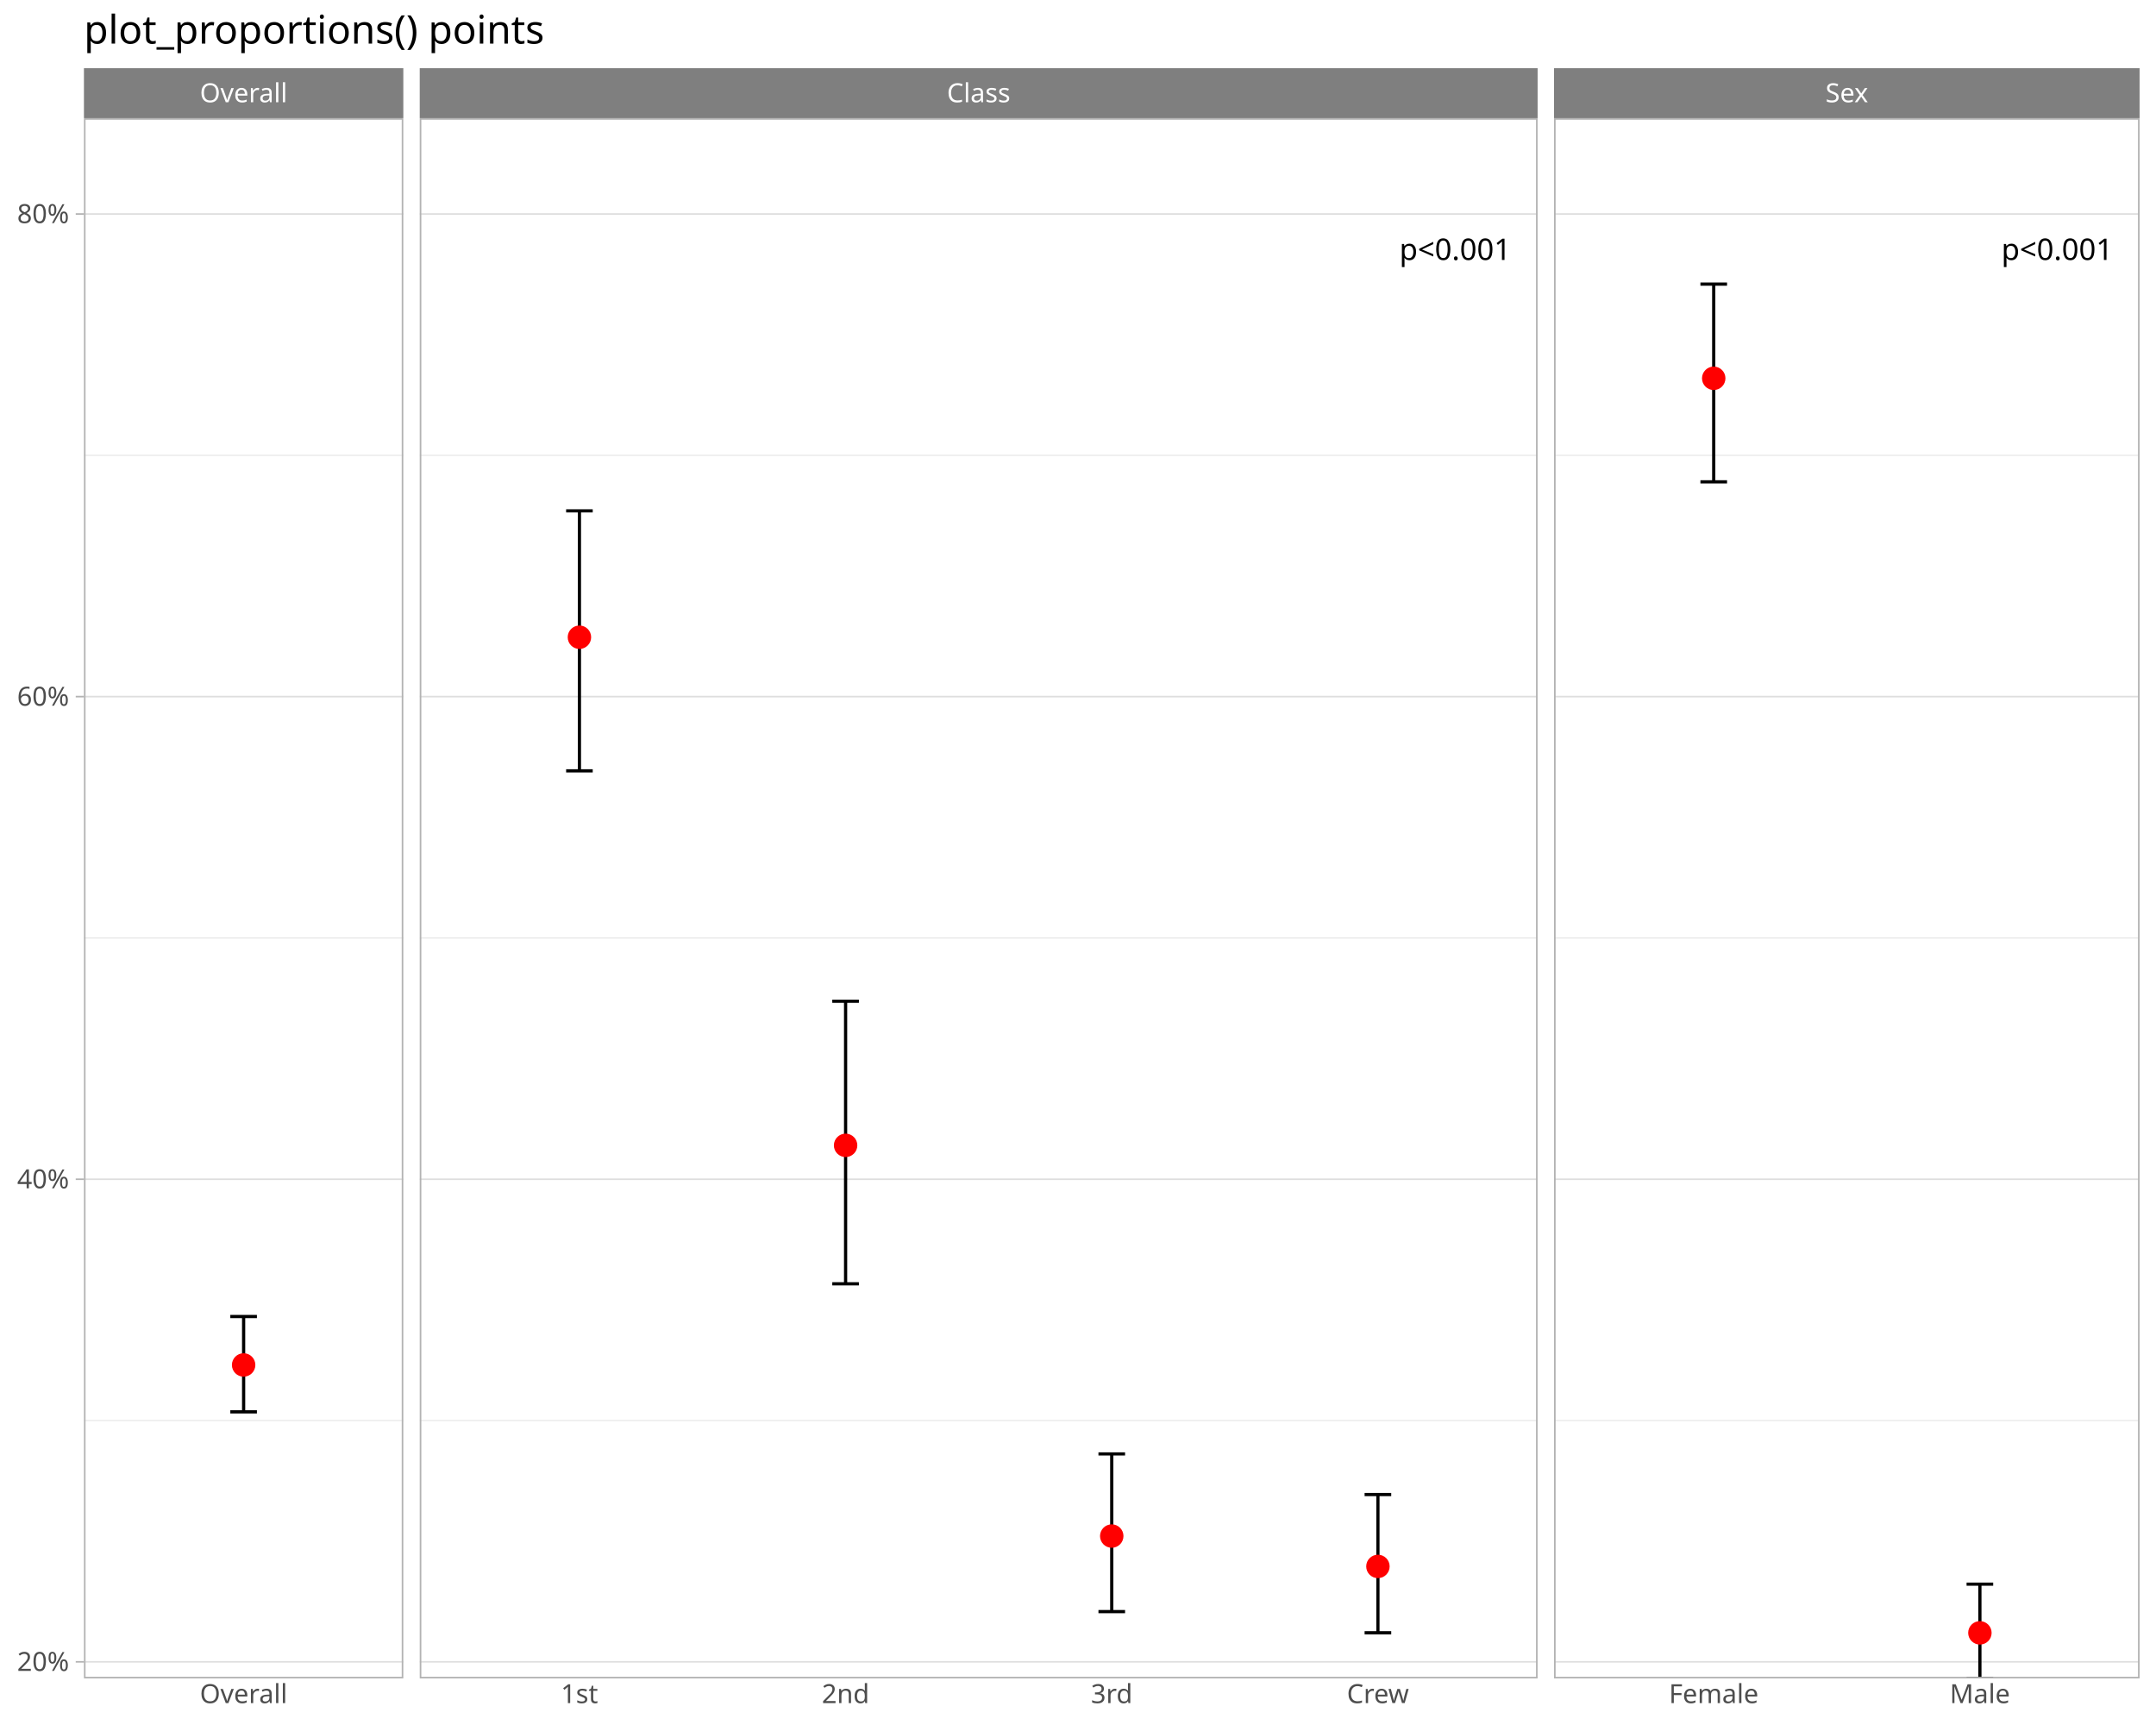
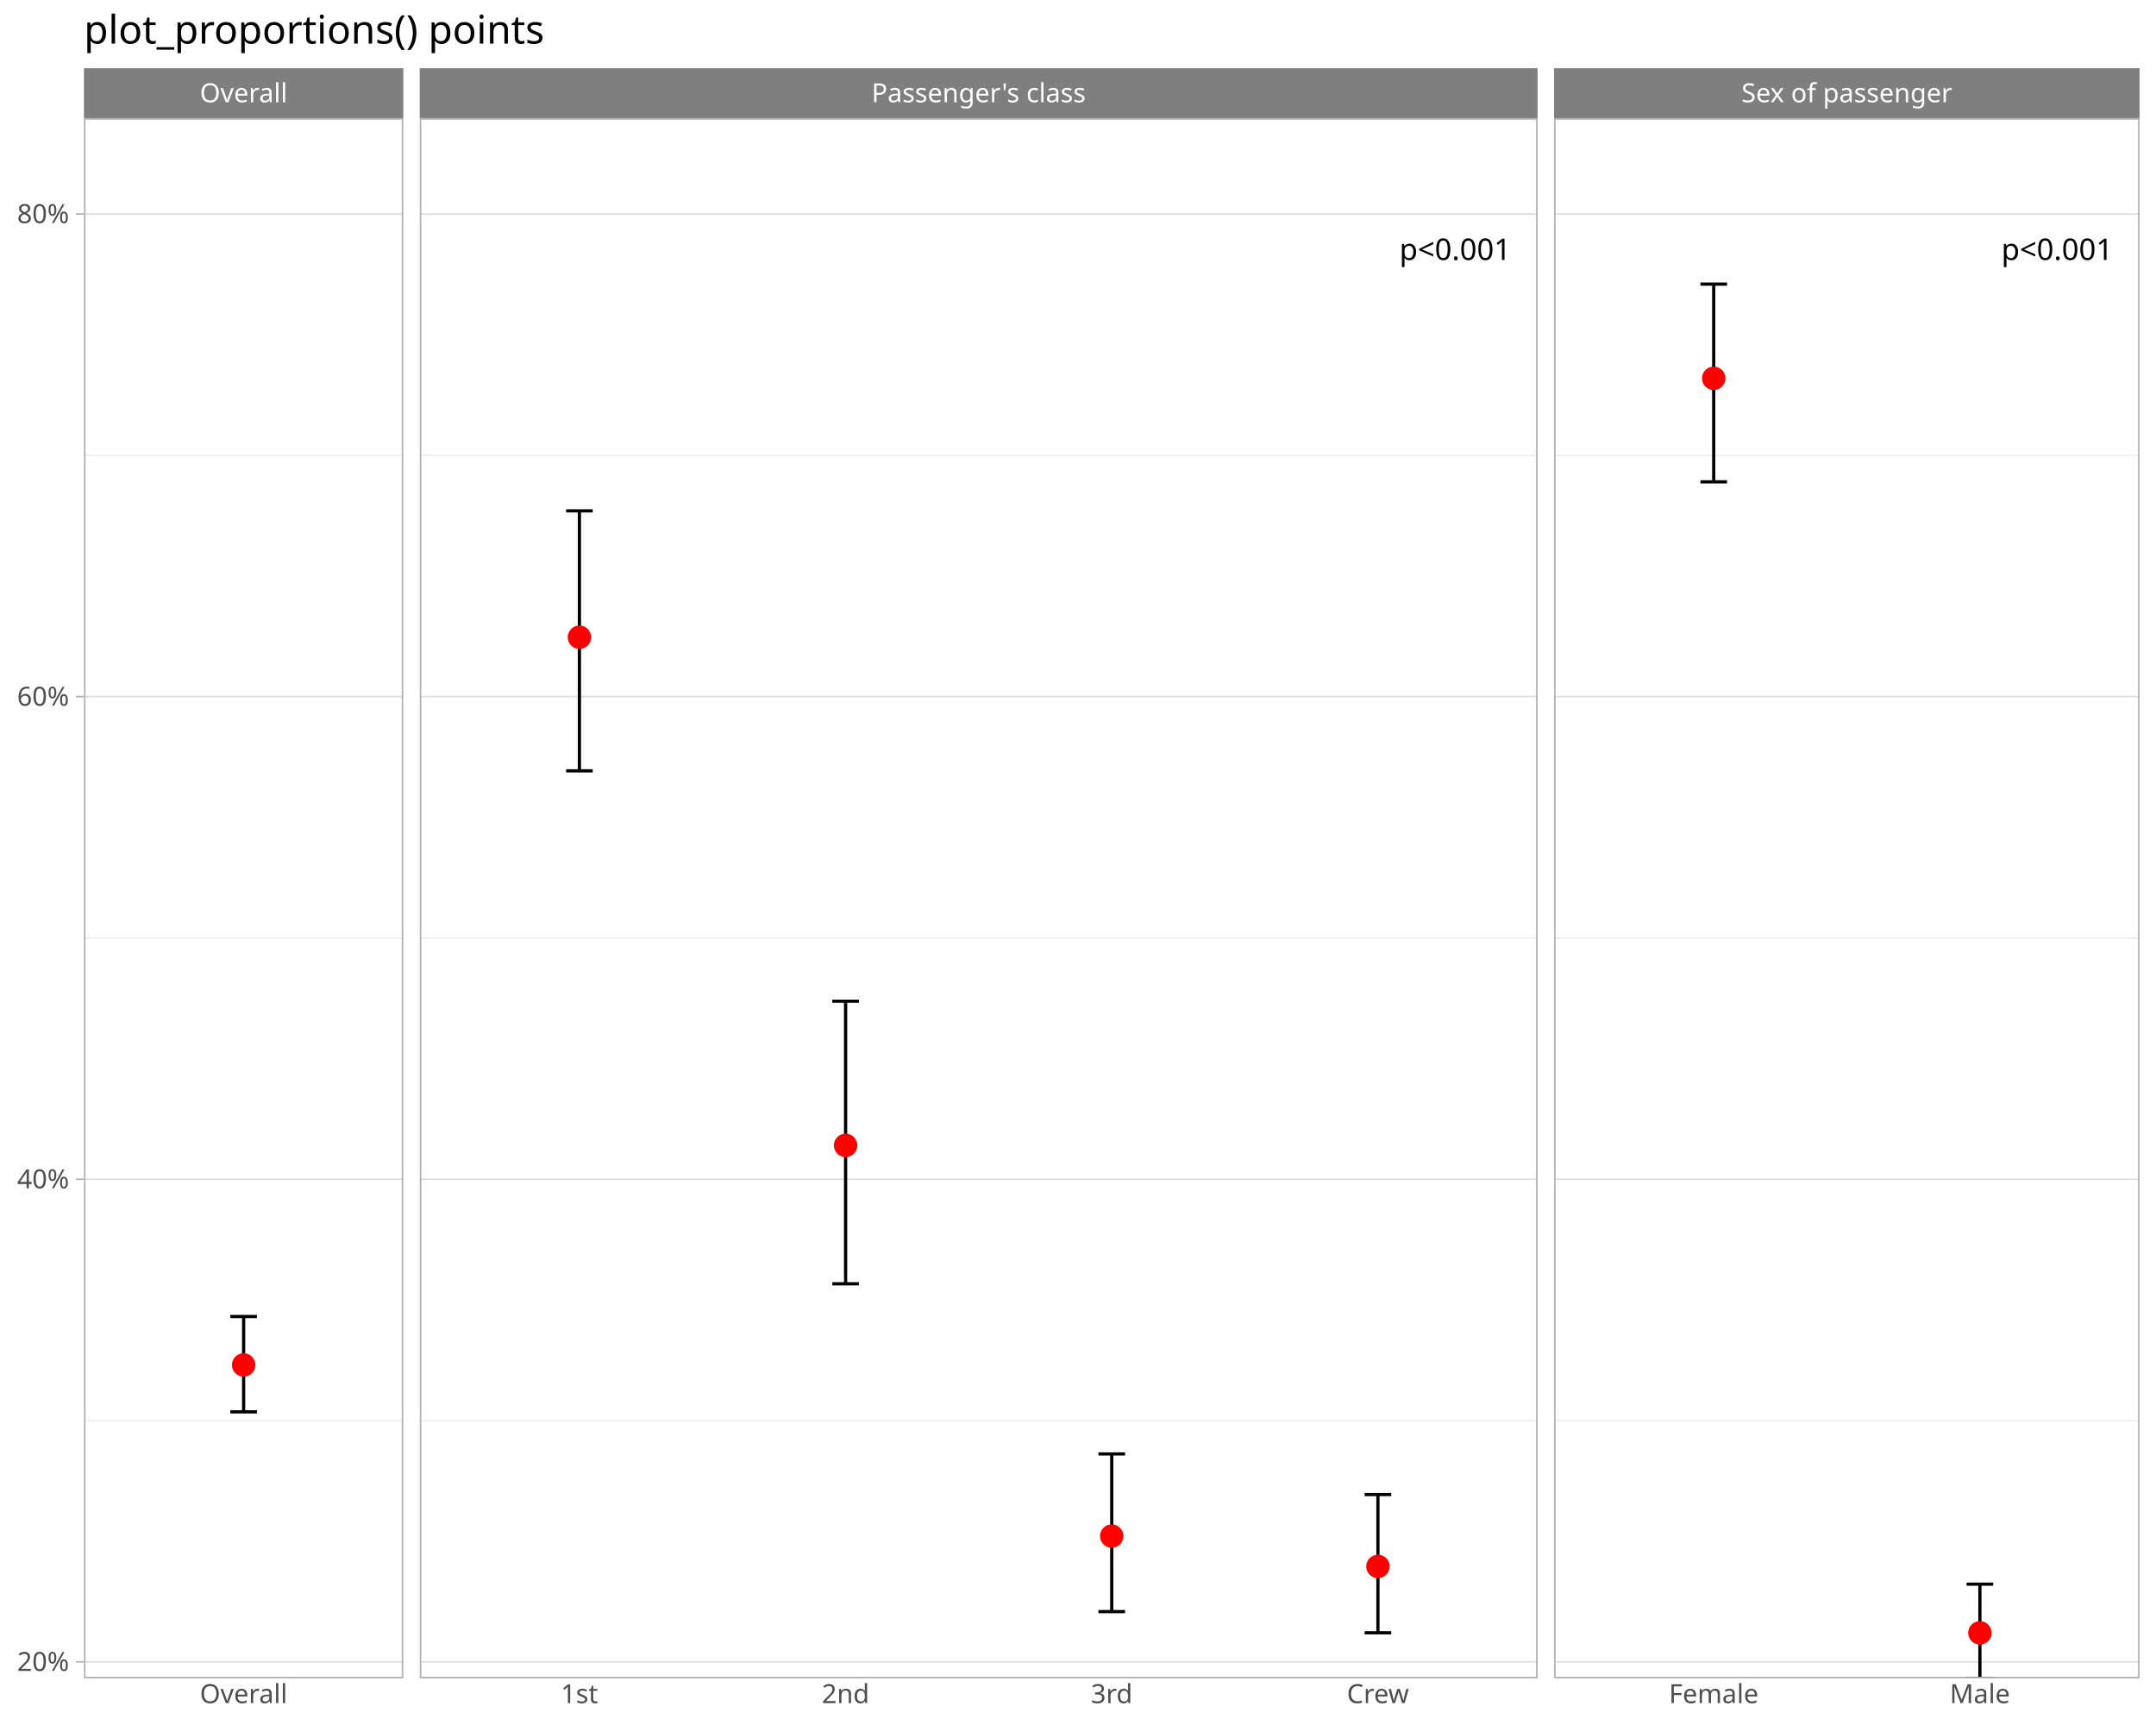
<svg xmlns="http://www.w3.org/2000/svg" class="svglite" data-engine-version="2.0" width="720.00pt" height="576.00pt" viewBox="0 0 720.00 576.00">
  <defs>
    <style type="text/css">
    .svglite line, .svglite polyline, .svglite polygon, .svglite path, .svglite rect, .svglite circle {
      fill: none;
      stroke: #000000;
      stroke-linecap: round;
      stroke-linejoin: round;
      stroke-miterlimit: 10.00;
    }
  </style>
  </defs>
  <rect width="100%" height="100%" style="stroke: none; fill: #FFFFFF;" />
  <defs>
    <clipPath id="cpMC4wMHw3MjAuMDB8MC4wMHw1NzYuMDA=">
      <rect x="0.00" y="0.00" width="720.00" height="576.00" />
    </clipPath>
  </defs>
  <g clip-path="url(#cpMC4wMHw3MjAuMDB8MC4wMHw1NzYuMDA=)">
    <rect x="0" y="0.00" width="720.00" height="576.00" style="stroke-width: 1.07; stroke: #FFFFFF; fill: #FFFFFF;" />
  </g>
  <defs>
    <clipPath id="cpMjguMDN8MTM0LjY5fDM5LjQzfDU2MC40NQ==">
      <rect x="28.03" y="39.43" width="106.66" height="521.01" />
    </clipPath>
  </defs>
  <g clip-path="url(#cpMjguMDN8MTM0LjY5fDM5LjQzfDU2MC40NQ==)">
    <rect x="28.03" y="39.43" width="106.66" height="521.01" style="stroke-width: 1.07; stroke: none; fill: #FFFFFF;" />
    <polyline points="28.03,474.34 134.69,474.34 " style="stroke-width: 0.27; stroke: #DEDEDE; stroke-linecap: butt;" />
    <polyline points="28.03,313.19 134.69,313.19 " style="stroke-width: 0.27; stroke: #DEDEDE; stroke-linecap: butt;" />
    <polyline points="28.03,152.04 134.69,152.04 " style="stroke-width: 0.27; stroke: #DEDEDE; stroke-linecap: butt;" />
    <polyline points="28.03,554.91 134.69,554.91 " style="stroke-width: 0.53; stroke: #DEDEDE; stroke-linecap: butt;" />
    <polyline points="28.03,393.76 134.69,393.76 " style="stroke-width: 0.53; stroke: #DEDEDE; stroke-linecap: butt;" />
    <polyline points="28.03,232.61 134.69,232.61 " style="stroke-width: 0.53; stroke: #DEDEDE; stroke-linecap: butt;" />
    <polyline points="28.03,71.46 134.69,71.46 " style="stroke-width: 0.53; stroke: #DEDEDE; stroke-linecap: butt;" />
    <polyline points="76.91,439.61 85.80,439.61 " style="stroke-width: 1.07; stroke-linecap: butt;" />
    <polyline points="81.36,439.61 81.36,471.44 " style="stroke-width: 1.07; stroke-linecap: butt;" />
    <polyline points="76.91,471.44 85.80,471.44 " style="stroke-width: 1.07; stroke-linecap: butt;" />
    <circle cx="81.36" cy="455.78" r="3.56" style="stroke-width: 0.71; stroke: #FF0000; fill: #FF0000;" />
    <rect x="28.03" y="39.43" width="106.66" height="521.01" style="stroke-width: 1.07; stroke: #B3B3B3;" />
  </g>
  <g clip-path="url(#cpMC4wMHw3MjAuMDB8MC4wMHw1NzYuMDA=)">
</g>
  <defs>
    <clipPath id="cpMTQwLjE3fDUxMy40OXwzOS40M3w1NjAuNDU=">
      <rect x="140.17" y="39.43" width="373.32" height="521.01" />
    </clipPath>
  </defs>
  <g clip-path="url(#cpMTQwLjE3fDUxMy40OXwzOS40M3w1NjAuNDU=)">
    <rect x="140.17" y="39.43" width="373.32" height="521.01" style="stroke-width: 1.07; stroke: none; fill: #FFFFFF;" />
    <polyline points="140.17,474.34 513.49,474.34 " style="stroke-width: 0.27; stroke: #DEDEDE; stroke-linecap: butt;" />
    <polyline points="140.17,313.19 513.49,313.19 " style="stroke-width: 0.27; stroke: #DEDEDE; stroke-linecap: butt;" />
    <polyline points="140.17,152.04 513.49,152.04 " style="stroke-width: 0.27; stroke: #DEDEDE; stroke-linecap: butt;" />
    <polyline points="140.17,554.91 513.49,554.91 " style="stroke-width: 0.53; stroke: #DEDEDE; stroke-linecap: butt;" />
    <polyline points="140.17,393.76 513.49,393.76 " style="stroke-width: 0.53; stroke: #DEDEDE; stroke-linecap: butt;" />
    <polyline points="140.17,232.61 513.49,232.61 " style="stroke-width: 0.53; stroke: #DEDEDE; stroke-linecap: butt;" />
    <polyline points="140.17,71.46 513.49,71.46 " style="stroke-width: 0.53; stroke: #DEDEDE; stroke-linecap: butt;" />
    <polyline points="189.06,170.58 197.94,170.58 " style="stroke-width: 1.07; stroke-linecap: butt;" />
    <polyline points="193.50,170.58 193.50,257.40 " style="stroke-width: 1.07; stroke-linecap: butt;" />
    <polyline points="189.06,257.40 197.94,257.40 " style="stroke-width: 1.07; stroke-linecap: butt;" />
    <polyline points="277.94,334.33 286.83,334.33 " style="stroke-width: 1.07; stroke-linecap: butt;" />
    <polyline points="282.39,334.33 282.39,428.68 " style="stroke-width: 1.07; stroke-linecap: butt;" />
    <polyline points="277.94,428.68 286.83,428.68 " style="stroke-width: 1.07; stroke-linecap: butt;" />
    <polyline points="366.83,485.48 375.72,485.48 " style="stroke-width: 1.07; stroke-linecap: butt;" />
    <polyline points="371.27,485.48 371.27,538.14 " style="stroke-width: 1.07; stroke-linecap: butt;" />
    <polyline points="366.83,538.14 375.72,538.14 " style="stroke-width: 1.07; stroke-linecap: butt;" />
    <polyline points="455.71,499.04 464.60,499.04 " style="stroke-width: 1.07; stroke-linecap: butt;" />
    <polyline points="460.16,499.04 460.16,545.20 " style="stroke-width: 1.07; stroke-linecap: butt;" />
    <polyline points="455.71,545.20 464.60,545.20 " style="stroke-width: 1.07; stroke-linecap: butt;" />
    <circle cx="193.50" cy="212.78" r="3.56" style="stroke-width: 0.71; stroke: #FF0000; fill: #FF0000;" />
    <circle cx="282.39" cy="382.45" r="3.56" style="stroke-width: 0.71; stroke: #FF0000; fill: #FF0000;" />
    <circle cx="371.27" cy="512.91" r="3.56" style="stroke-width: 0.71; stroke: #FF0000; fill: #FF0000;" />
    <circle cx="460.16" cy="523.05" r="3.56" style="stroke-width: 0.71; stroke: #FF0000; fill: #FF0000;" />
    <text x="504.60" y="86.80" text-anchor="end" style="font-size: 9.96px; font-family: sans;" textLength="36.28px" lengthAdjust="spacingAndGlyphs">p&lt;0.001</text>
    <rect x="140.17" y="39.43" width="373.32" height="521.01" style="stroke-width: 1.07; stroke: #B3B3B3;" />
  </g>
  <g clip-path="url(#cpMC4wMHw3MjAuMDB8MC4wMHw1NzYuMDA=)">
</g>
  <defs>
    <clipPath id="cpNTE4Ljk3fDcxNC41MnwzOS40M3w1NjAuNDU=">
      <rect x="518.97" y="39.43" width="195.55" height="521.01" />
    </clipPath>
  </defs>
  <g clip-path="url(#cpNTE4Ljk3fDcxNC41MnwzOS40M3w1NjAuNDU=)">
    <rect x="518.97" y="39.43" width="195.55" height="521.01" style="stroke-width: 1.07; stroke: none; fill: #FFFFFF;" />
    <polyline points="518.97,474.34 714.52,474.34 " style="stroke-width: 0.27; stroke: #DEDEDE; stroke-linecap: butt;" />
    <polyline points="518.97,313.19 714.52,313.19 " style="stroke-width: 0.27; stroke: #DEDEDE; stroke-linecap: butt;" />
    <polyline points="518.97,152.04 714.52,152.04 " style="stroke-width: 0.27; stroke: #DEDEDE; stroke-linecap: butt;" />
    <polyline points="518.97,554.91 714.52,554.91 " style="stroke-width: 0.53; stroke: #DEDEDE; stroke-linecap: butt;" />
    <polyline points="518.97,393.76 714.52,393.76 " style="stroke-width: 0.53; stroke: #DEDEDE; stroke-linecap: butt;" />
    <polyline points="518.97,232.61 714.52,232.61 " style="stroke-width: 0.53; stroke: #DEDEDE; stroke-linecap: butt;" />
    <polyline points="518.97,71.46 714.52,71.46 " style="stroke-width: 0.53; stroke: #DEDEDE; stroke-linecap: butt;" />
    <polyline points="567.86,94.86 576.75,94.86 " style="stroke-width: 1.07; stroke-linecap: butt;" />
    <polyline points="572.30,94.86 572.30,160.90 " style="stroke-width: 1.07; stroke-linecap: butt;" />
    <polyline points="567.86,160.90 576.75,160.90 " style="stroke-width: 1.07; stroke-linecap: butt;" />
    <polyline points="656.74,528.97 665.63,528.97 " style="stroke-width: 1.07; stroke-linecap: butt;" />
    <polyline points="661.19,528.97 661.19,560.45 " style="stroke-width: 1.07; stroke-linecap: butt;" />
    <polyline points="656.74,560.45 665.63,560.45 " style="stroke-width: 1.07; stroke-linecap: butt;" />
    <circle cx="572.30" cy="126.32" r="3.56" style="stroke-width: 0.71; stroke: #FF0000; fill: #FF0000;" />
    <circle cx="661.19" cy="545.23" r="3.56" style="stroke-width: 0.71; stroke: #FF0000; fill: #FF0000;" />
    <text x="705.63" y="86.80" text-anchor="end" style="font-size: 9.96px; font-family: sans;" textLength="36.28px" lengthAdjust="spacingAndGlyphs">p&lt;0.001</text>
    <rect x="518.97" y="39.43" width="195.55" height="521.01" style="stroke-width: 1.07; stroke: #B3B3B3;" />
  </g>
  <g clip-path="url(#cpMC4wMHw3MjAuMDB8MC4wMHw1NzYuMDA=)">
</g>
  <defs>
    <clipPath id="cpMjguMDN8MTM0LjY5fDIyLjc4fDM5LjQz">
      <rect x="28.03" y="22.78" width="106.66" height="16.65" />
    </clipPath>
  </defs>
  <g clip-path="url(#cpMjguMDN8MTM0LjY5fDIyLjc4fDM5LjQz)">
    <rect x="28.03" y="22.78" width="106.66" height="16.65" style="stroke-width: 1.07; stroke: none; fill: #7F7F7F;" />
    <text x="81.36" y="34.14" text-anchor="middle" style="font-size: 8.80px; fill: #FFFFFF; font-family: sans;" textLength="27.88px" lengthAdjust="spacingAndGlyphs">Overall</text>
  </g>
  <g clip-path="url(#cpMC4wMHw3MjAuMDB8MC4wMHw1NzYuMDA=)">
</g>
  <defs>
    <clipPath id="cpMTQwLjE3fDUxMy40OXwyMi43OHwzOS40Mw==">
      <rect x="140.17" y="22.78" width="373.32" height="16.65" />
    </clipPath>
  </defs>
  <g clip-path="url(#cpMTQwLjE3fDUxMy40OXwyMi43OHwzOS40Mw==)">
    <rect x="140.17" y="22.78" width="373.32" height="16.65" style="stroke-width: 1.07; stroke: none; fill: #7F7F7F;" />
-     <text x="326.83" y="34.14" text-anchor="middle" style="font-size: 8.80px; fill: #FFFFFF; font-family: sans;" textLength="22.01px" lengthAdjust="spacingAndGlyphs">Class</text>
+     <text x="326.83" y="34.14" text-anchor="middle" style="font-size: 8.80px; fill: #FFFFFF; font-family: sans;" textLength="70.67px" lengthAdjust="spacingAndGlyphs">Passenger's class</text>
  </g>
  <g clip-path="url(#cpMC4wMHw3MjAuMDB8MC4wMHw1NzYuMDA=)">
</g>
  <defs>
    <clipPath id="cpNTE4Ljk3fDcxNC41MnwyMi43OHwzOS40Mw==">
      <rect x="518.97" y="22.78" width="195.55" height="16.65" />
    </clipPath>
  </defs>
  <g clip-path="url(#cpNTE4Ljk3fDcxNC41MnwyMi43OHwzOS40Mw==)">
    <rect x="518.97" y="22.78" width="195.55" height="16.65" style="stroke-width: 1.07; stroke: none; fill: #7F7F7F;" />
-     <text x="616.75" y="34.14" text-anchor="middle" style="font-size: 8.80px; fill: #FFFFFF; font-family: sans;" textLength="15.17px" lengthAdjust="spacingAndGlyphs">Sex</text>
+     <text x="616.75" y="34.14" text-anchor="middle" style="font-size: 8.80px; fill: #FFFFFF; font-family: sans;" textLength="68.50px" lengthAdjust="spacingAndGlyphs">Sex of passenger</text>
  </g>
  <g clip-path="url(#cpMC4wMHw3MjAuMDB8MC4wMHw1NzYuMDA=)">
    <text x="81.36" y="568.69" text-anchor="middle" style="font-size: 8.80px; fill: #4D4D4D; font-family: sans;" textLength="27.88px" lengthAdjust="spacingAndGlyphs">Overall</text>
    <text x="193.50" y="568.69" text-anchor="middle" style="font-size: 8.80px; fill: #4D4D4D; font-family: sans;" textLength="11.74px" lengthAdjust="spacingAndGlyphs">1st</text>
    <text x="282.39" y="568.69" text-anchor="middle" style="font-size: 8.80px; fill: #4D4D4D; font-family: sans;" textLength="14.68px" lengthAdjust="spacingAndGlyphs">2nd</text>
    <text x="371.27" y="568.69" text-anchor="middle" style="font-size: 8.80px; fill: #4D4D4D; font-family: sans;" textLength="12.72px" lengthAdjust="spacingAndGlyphs">3rd</text>
    <text x="460.16" y="568.69" text-anchor="middle" style="font-size: 8.80px; fill: #4D4D4D; font-family: sans;" textLength="20.54px" lengthAdjust="spacingAndGlyphs">Crew</text>
    <text x="572.30" y="568.69" text-anchor="middle" style="font-size: 8.80px; fill: #4D4D4D; font-family: sans;" textLength="29.35px" lengthAdjust="spacingAndGlyphs">Female</text>
    <text x="661.19" y="568.69" text-anchor="middle" style="font-size: 8.80px; fill: #4D4D4D; font-family: sans;" textLength="19.08px" lengthAdjust="spacingAndGlyphs">Male</text>
    <text x="23.09" y="557.94" text-anchor="end" style="font-size: 8.80px; fill: #4D4D4D; font-family: sans;" textLength="17.61px" lengthAdjust="spacingAndGlyphs">20%</text>
    <text x="23.09" y="396.79" text-anchor="end" style="font-size: 8.80px; fill: #4D4D4D; font-family: sans;" textLength="17.61px" lengthAdjust="spacingAndGlyphs">40%</text>
    <text x="23.09" y="235.64" text-anchor="end" style="font-size: 8.80px; fill: #4D4D4D; font-family: sans;" textLength="17.61px" lengthAdjust="spacingAndGlyphs">60%</text>
    <text x="23.09" y="74.49" text-anchor="end" style="font-size: 8.80px; fill: #4D4D4D; font-family: sans;" textLength="17.61px" lengthAdjust="spacingAndGlyphs">80%</text>
    <polyline points="25.29,554.91 28.03,554.91 " style="stroke-width: 0.53; stroke: #B3B3B3; stroke-linecap: butt;" />
    <polyline points="25.29,393.76 28.03,393.76 " style="stroke-width: 0.53; stroke: #B3B3B3; stroke-linecap: butt;" />
    <polyline points="25.29,232.61 28.03,232.61 " style="stroke-width: 0.53; stroke: #B3B3B3; stroke-linecap: butt;" />
    <polyline points="25.29,71.46 28.03,71.46 " style="stroke-width: 0.53; stroke: #B3B3B3; stroke-linecap: butt;" />
    <text x="28.03" y="14.56" style="font-size: 13.20px; font-family: sans;" textLength="142.35px" lengthAdjust="spacingAndGlyphs">plot_proportions() points</text>
  </g>
</svg>
